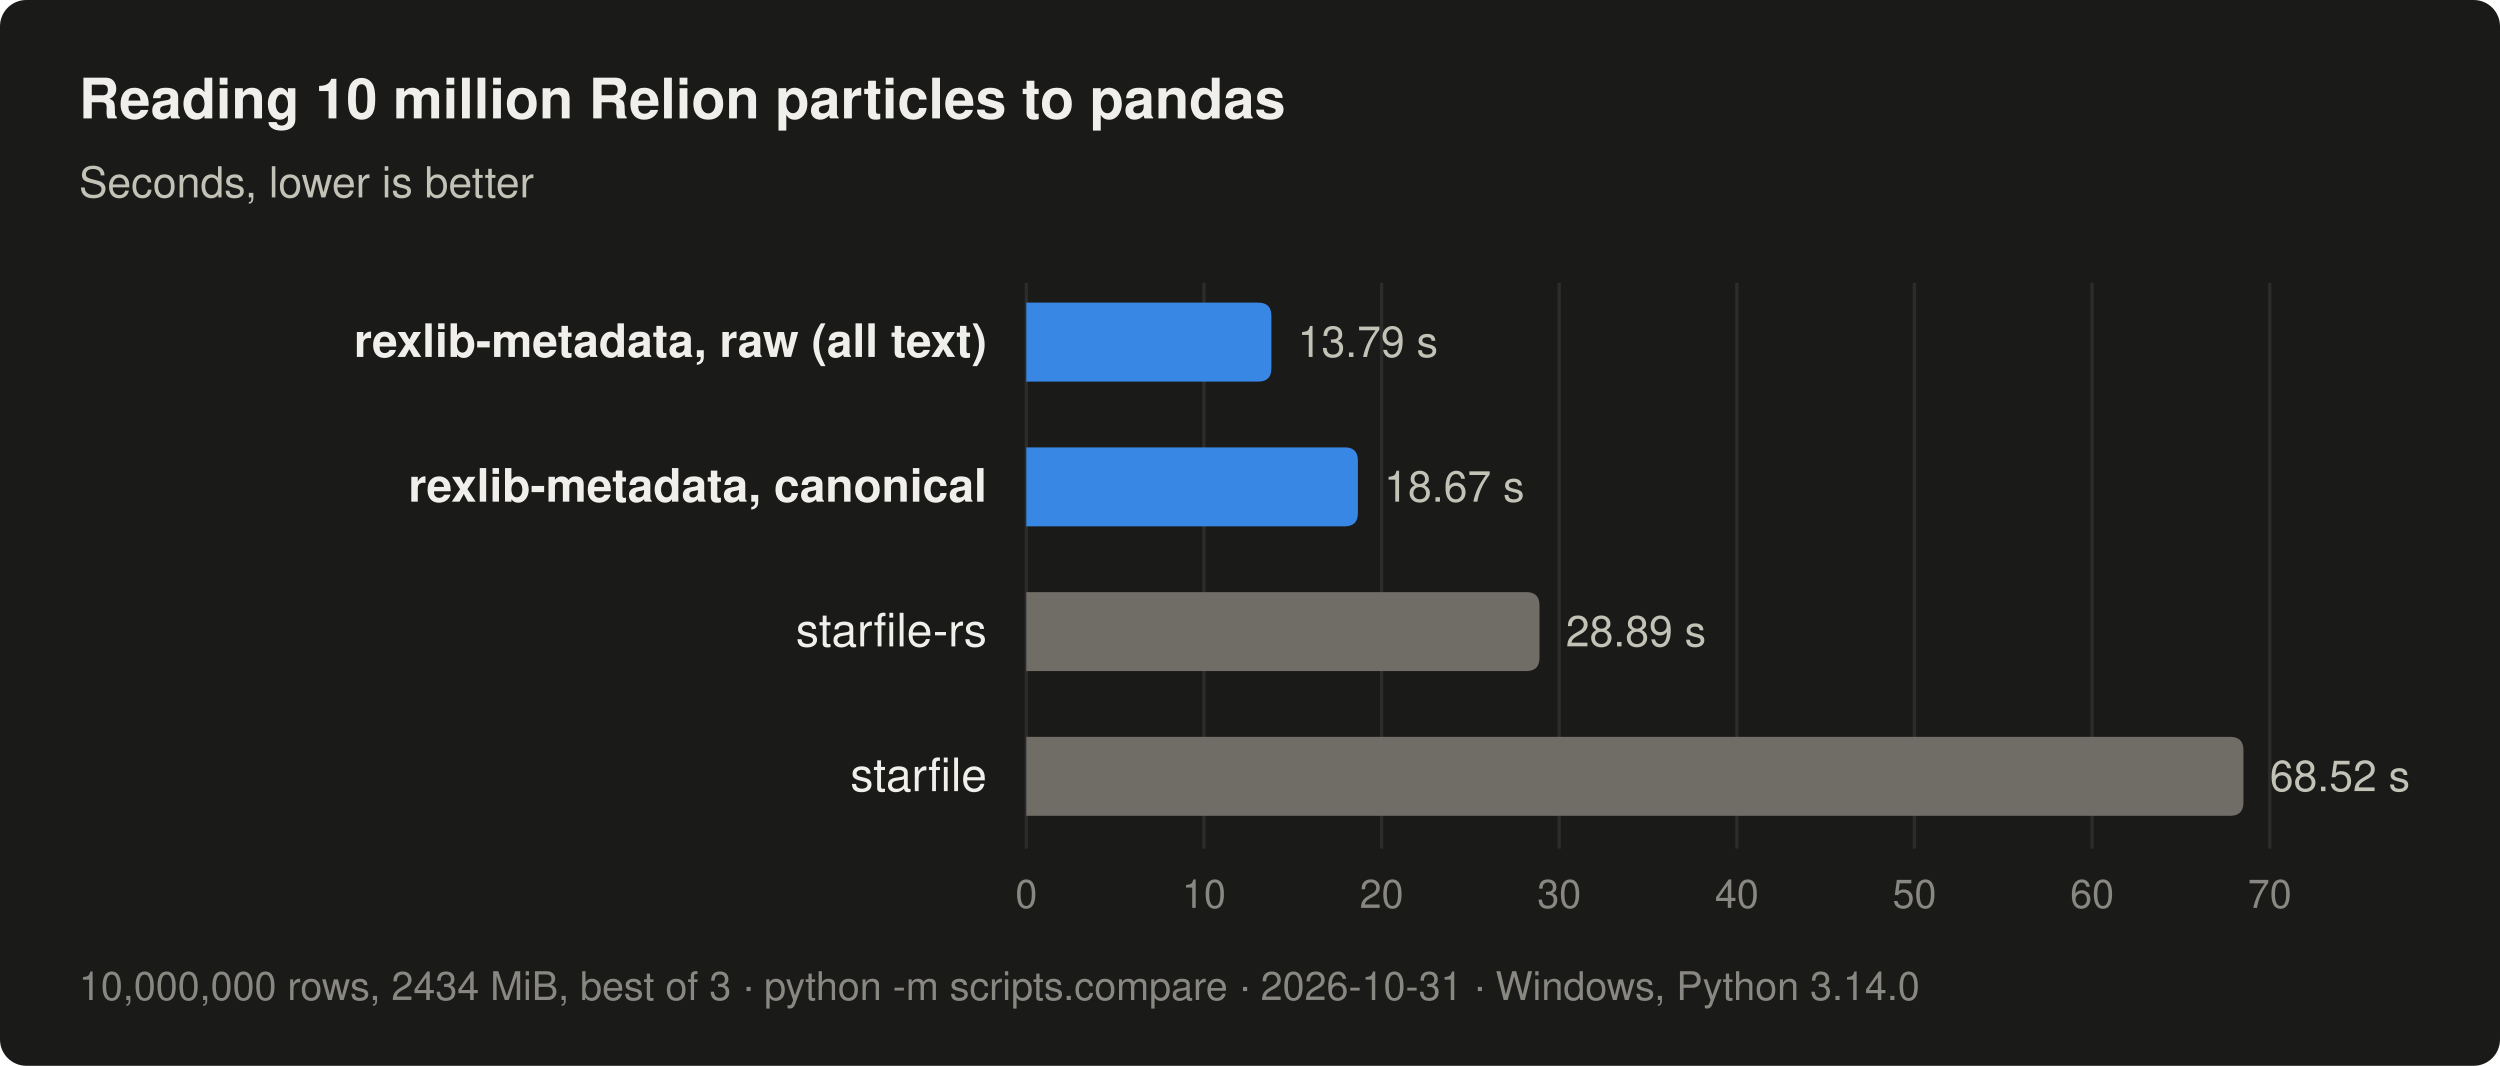
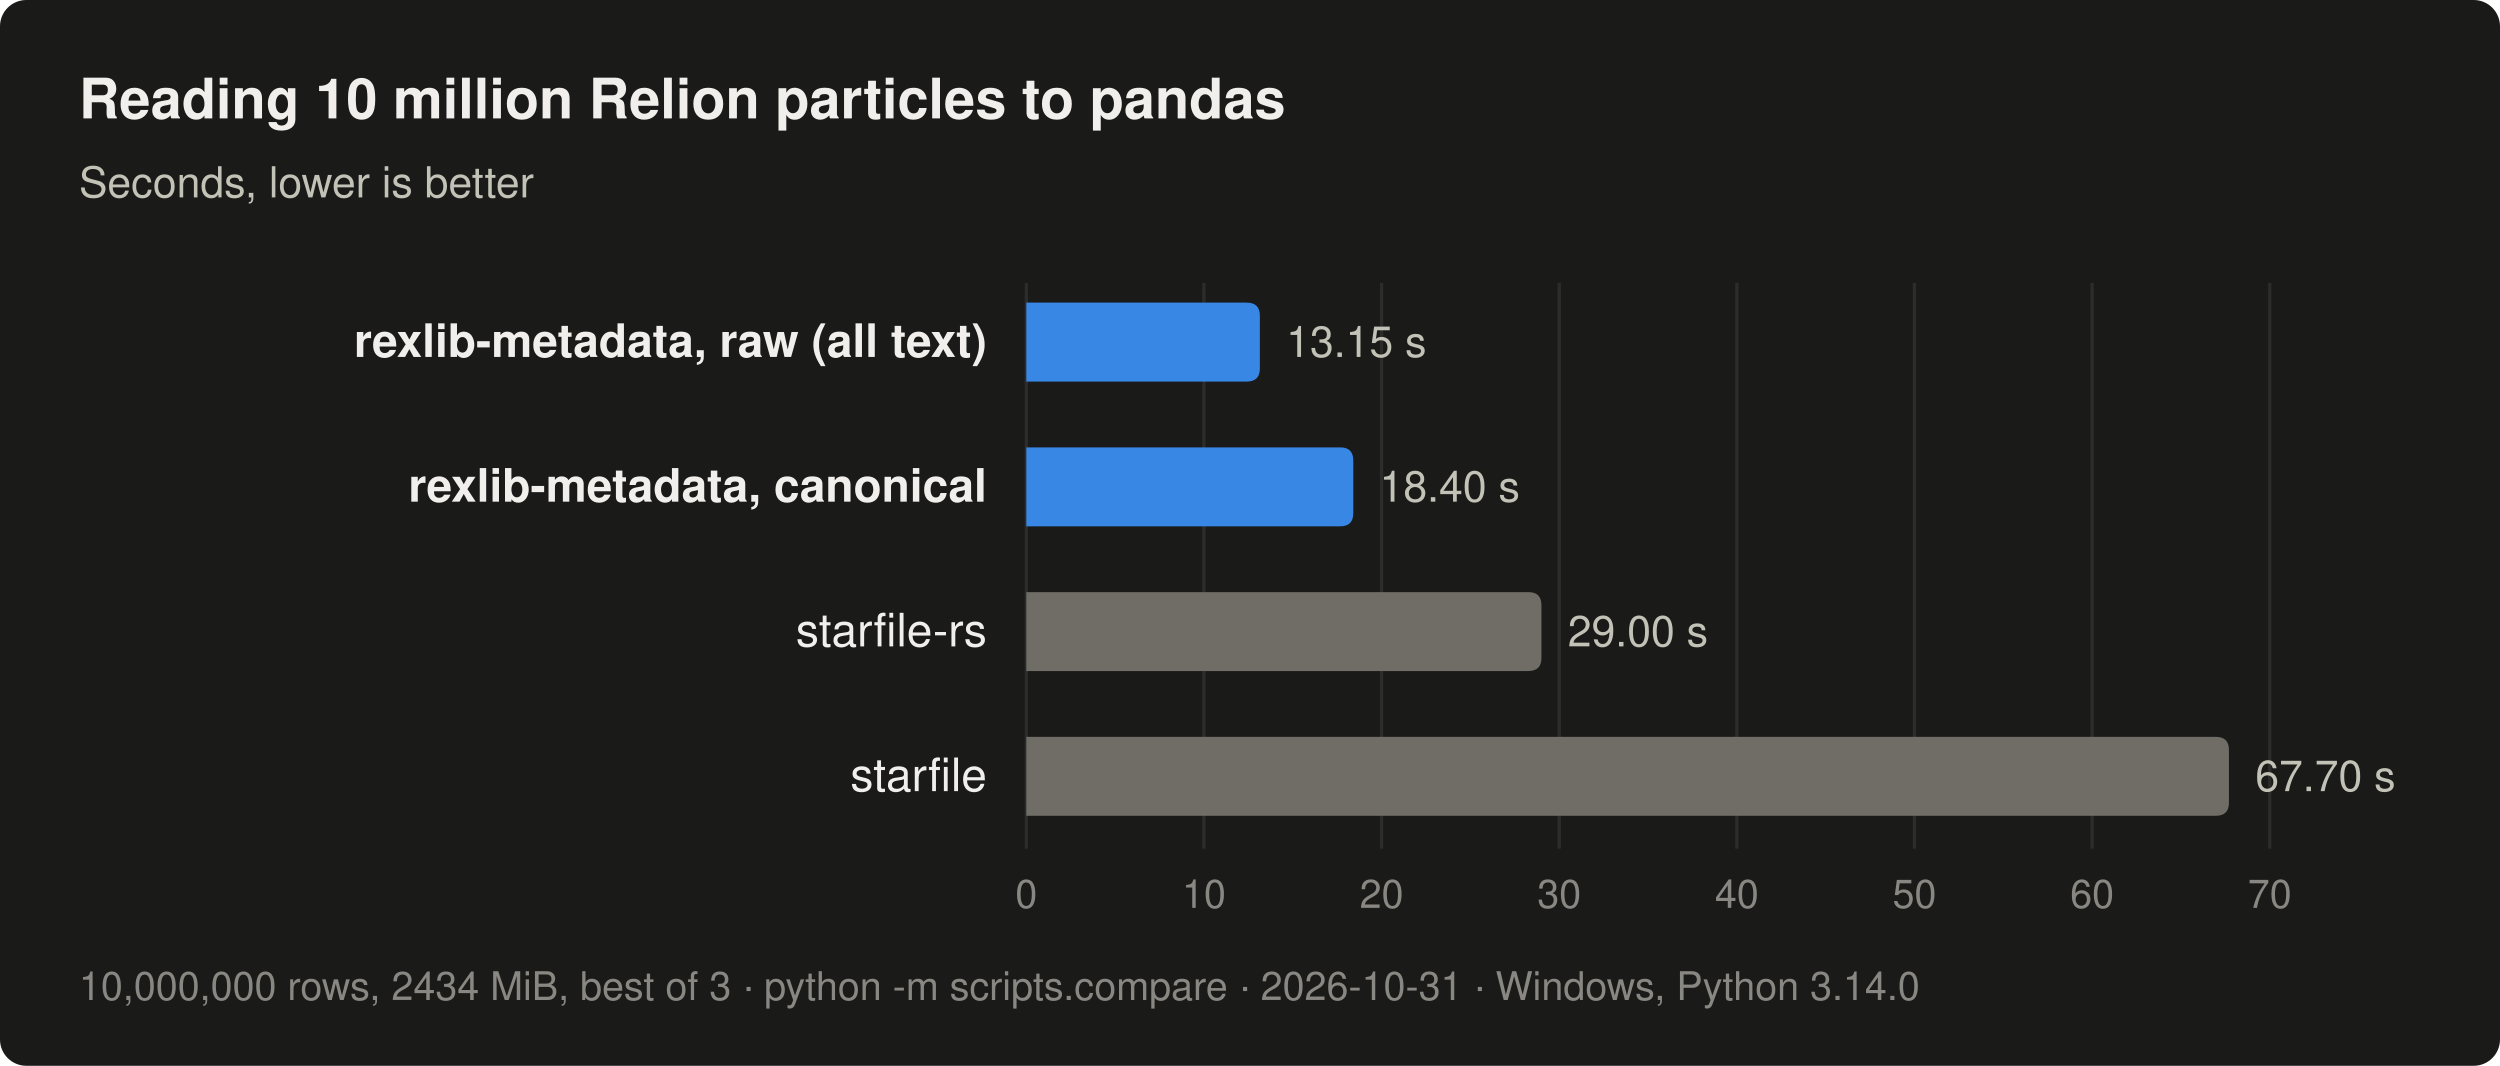
<svg xmlns="http://www.w3.org/2000/svg" width="760" height="324" viewBox="0 0 760 324" role="img" aria-label="Reading 10 million Relion particles to pandas">
  <rect width="760" height="324" rx="8" fill="#1a1a19" />
  <text x="24.0" y="36.0" fill="#f0efec" font-size="17" font-weight="600" text-anchor="start" font-family="-apple-system, Segoe UI, Helvetica, Arial, sans-serif">Reading 10 million Relion particles to pandas</text>
  <text x="24.0" y="60.0" fill="#c3c2b7" font-size="13" font-weight="400" text-anchor="start" font-family="-apple-system, Segoe UI, Helvetica, Arial, sans-serif">Seconds, lower is better</text>
  <line x1="312.0" y1="86" x2="312.0" y2="258.0" stroke="#2c2c2a" stroke-width="1" />
  <text x="312.0" y="276.0" fill="#898781" font-size="12" font-weight="400" text-anchor="middle" font-family="-apple-system, Segoe UI, Helvetica, Arial, sans-serif">0</text>
  <line x1="366.0" y1="86" x2="366.0" y2="258.0" stroke="#2c2c2a" stroke-width="1" />
  <text x="366.0" y="276.0" fill="#898781" font-size="12" font-weight="400" text-anchor="middle" font-family="-apple-system, Segoe UI, Helvetica, Arial, sans-serif">10</text>
  <line x1="420.0" y1="86" x2="420.0" y2="258.0" stroke="#2c2c2a" stroke-width="1" />
  <text x="420.0" y="276.0" fill="#898781" font-size="12" font-weight="400" text-anchor="middle" font-family="-apple-system, Segoe UI, Helvetica, Arial, sans-serif">20</text>
  <line x1="474.0" y1="86" x2="474.0" y2="258.0" stroke="#2c2c2a" stroke-width="1" />
  <text x="474.0" y="276.0" fill="#898781" font-size="12" font-weight="400" text-anchor="middle" font-family="-apple-system, Segoe UI, Helvetica, Arial, sans-serif">30</text>
  <line x1="528.0" y1="86" x2="528.0" y2="258.0" stroke="#2c2c2a" stroke-width="1" />
  <text x="528.0" y="276.0" fill="#898781" font-size="12" font-weight="400" text-anchor="middle" font-family="-apple-system, Segoe UI, Helvetica, Arial, sans-serif">40</text>
  <line x1="582.0" y1="86" x2="582.0" y2="258.0" stroke="#2c2c2a" stroke-width="1" />
  <text x="582.0" y="276.0" fill="#898781" font-size="12" font-weight="400" text-anchor="middle" font-family="-apple-system, Segoe UI, Helvetica, Arial, sans-serif">50</text>
  <line x1="636.0" y1="86" x2="636.0" y2="258.0" stroke="#2c2c2a" stroke-width="1" />
  <text x="636.0" y="276.0" fill="#898781" font-size="12" font-weight="400" text-anchor="middle" font-family="-apple-system, Segoe UI, Helvetica, Arial, sans-serif">60</text>
  <line x1="690.0" y1="86" x2="690.0" y2="258.0" stroke="#2c2c2a" stroke-width="1" />
  <text x="690.0" y="276.0" fill="#898781" font-size="12" font-weight="400" text-anchor="middle" font-family="-apple-system, Segoe UI, Helvetica, Arial, sans-serif">70</text>
  <text x="300.0" y="108.5" fill="#f0efec" font-size="14" font-weight="600" text-anchor="end" font-family="-apple-system, Segoe UI, Helvetica, Arial, sans-serif">rexlib-metadata, raw (all text)</text>
-   <path d="M312.0,92.0 H382.5 Q386.5,92.0 386.5,96.0 V112.0 Q386.5,116.0 382.5,116.0 H312.0 Z" fill="#3987e5" />
-   <text x="394.5" y="108.5" fill="#c3c2b7" font-size="13" font-weight="400" text-anchor="start" font-family="-apple-system, Segoe UI, Helvetica, Arial, sans-serif">13.79 s</text>
+   <path d="M312.0,92.0 H379.0 Q383.0,92.0 383.0,96.0 V112.0 Q383.0,116.0 379.0,116.0 H312.0 Z" fill="#3987e5" />
+   <text x="391.0" y="108.5" fill="#c3c2b7" font-size="13" font-weight="400" text-anchor="start" font-family="-apple-system, Segoe UI, Helvetica, Arial, sans-serif">13.15 s</text>
  <text x="300.0" y="152.5" fill="#f0efec" font-size="14" font-weight="600" text-anchor="end" font-family="-apple-system, Segoe UI, Helvetica, Arial, sans-serif">rexlib-metadata, canonical</text>
-   <path d="M312.0,136.0 H408.8 Q412.8,136.0 412.8,140.0 V156.0 Q412.8,160.0 408.8,160.0 H312.0 Z" fill="#3987e5" />
-   <text x="420.8" y="152.5" fill="#c3c2b7" font-size="13" font-weight="400" text-anchor="start" font-family="-apple-system, Segoe UI, Helvetica, Arial, sans-serif">18.67 s</text>
+   <path d="M312.0,136.0 H407.4 Q411.4,136.0 411.4,140.0 V156.0 Q411.4,160.0 407.4,160.0 H312.0 Z" fill="#3987e5" />
+   <text x="419.4" y="152.5" fill="#c3c2b7" font-size="13" font-weight="400" text-anchor="start" font-family="-apple-system, Segoe UI, Helvetica, Arial, sans-serif">18.40 s</text>
  <text x="300.0" y="196.5" fill="#f0efec" font-size="14" font-weight="400" text-anchor="end" font-family="-apple-system, Segoe UI, Helvetica, Arial, sans-serif">starfile-rs</text>
-   <path d="M312.0,180.0 H464.0 Q468.0,180.0 468.0,184.0 V200.0 Q468.0,204.0 464.0,204.0 H312.0 Z" fill="#6f6d66" />
-   <text x="476.0" y="196.5" fill="#c3c2b7" font-size="13" font-weight="400" text-anchor="start" font-family="-apple-system, Segoe UI, Helvetica, Arial, sans-serif">28.89 s</text>
+   <path d="M312.0,180.0 H464.6 Q468.6,180.0 468.6,184.0 V200.0 Q468.6,204.0 464.6,204.0 H312.0 Z" fill="#6f6d66" />
+   <text x="476.6" y="196.5" fill="#c3c2b7" font-size="13" font-weight="400" text-anchor="start" font-family="-apple-system, Segoe UI, Helvetica, Arial, sans-serif">29.00 s</text>
  <text x="300.0" y="240.5" fill="#f0efec" font-size="14" font-weight="400" text-anchor="end" font-family="-apple-system, Segoe UI, Helvetica, Arial, sans-serif">starfile</text>
-   <path d="M312.0,224.0 H678.0 Q682.0,224.0 682.0,228.0 V244.0 Q682.0,248.0 678.0,248.0 H312.0 Z" fill="#6f6d66" />
-   <text x="690.0" y="240.5" fill="#c3c2b7" font-size="13" font-weight="400" text-anchor="start" font-family="-apple-system, Segoe UI, Helvetica, Arial, sans-serif">68.52 s</text>
+   <path d="M312.0,224.0 H673.6 Q677.6,224.0 677.6,228.0 V244.0 Q677.6,248.0 673.6,248.0 H312.0 Z" fill="#6f6d66" />
+   <text x="685.6" y="240.5" fill="#c3c2b7" font-size="13" font-weight="400" text-anchor="start" font-family="-apple-system, Segoe UI, Helvetica, Arial, sans-serif">67.70 s</text>
  <text x="24.0" y="304.0" fill="#898781" font-size="12" font-weight="400" text-anchor="start" font-family="-apple-system, Segoe UI, Helvetica, Arial, sans-serif">10,000,000 rows, 2434 MiB, best of 3 · python -m scripts.compare · 2026-10-31 · Windows, Python 3.14.0</text>
</svg>
